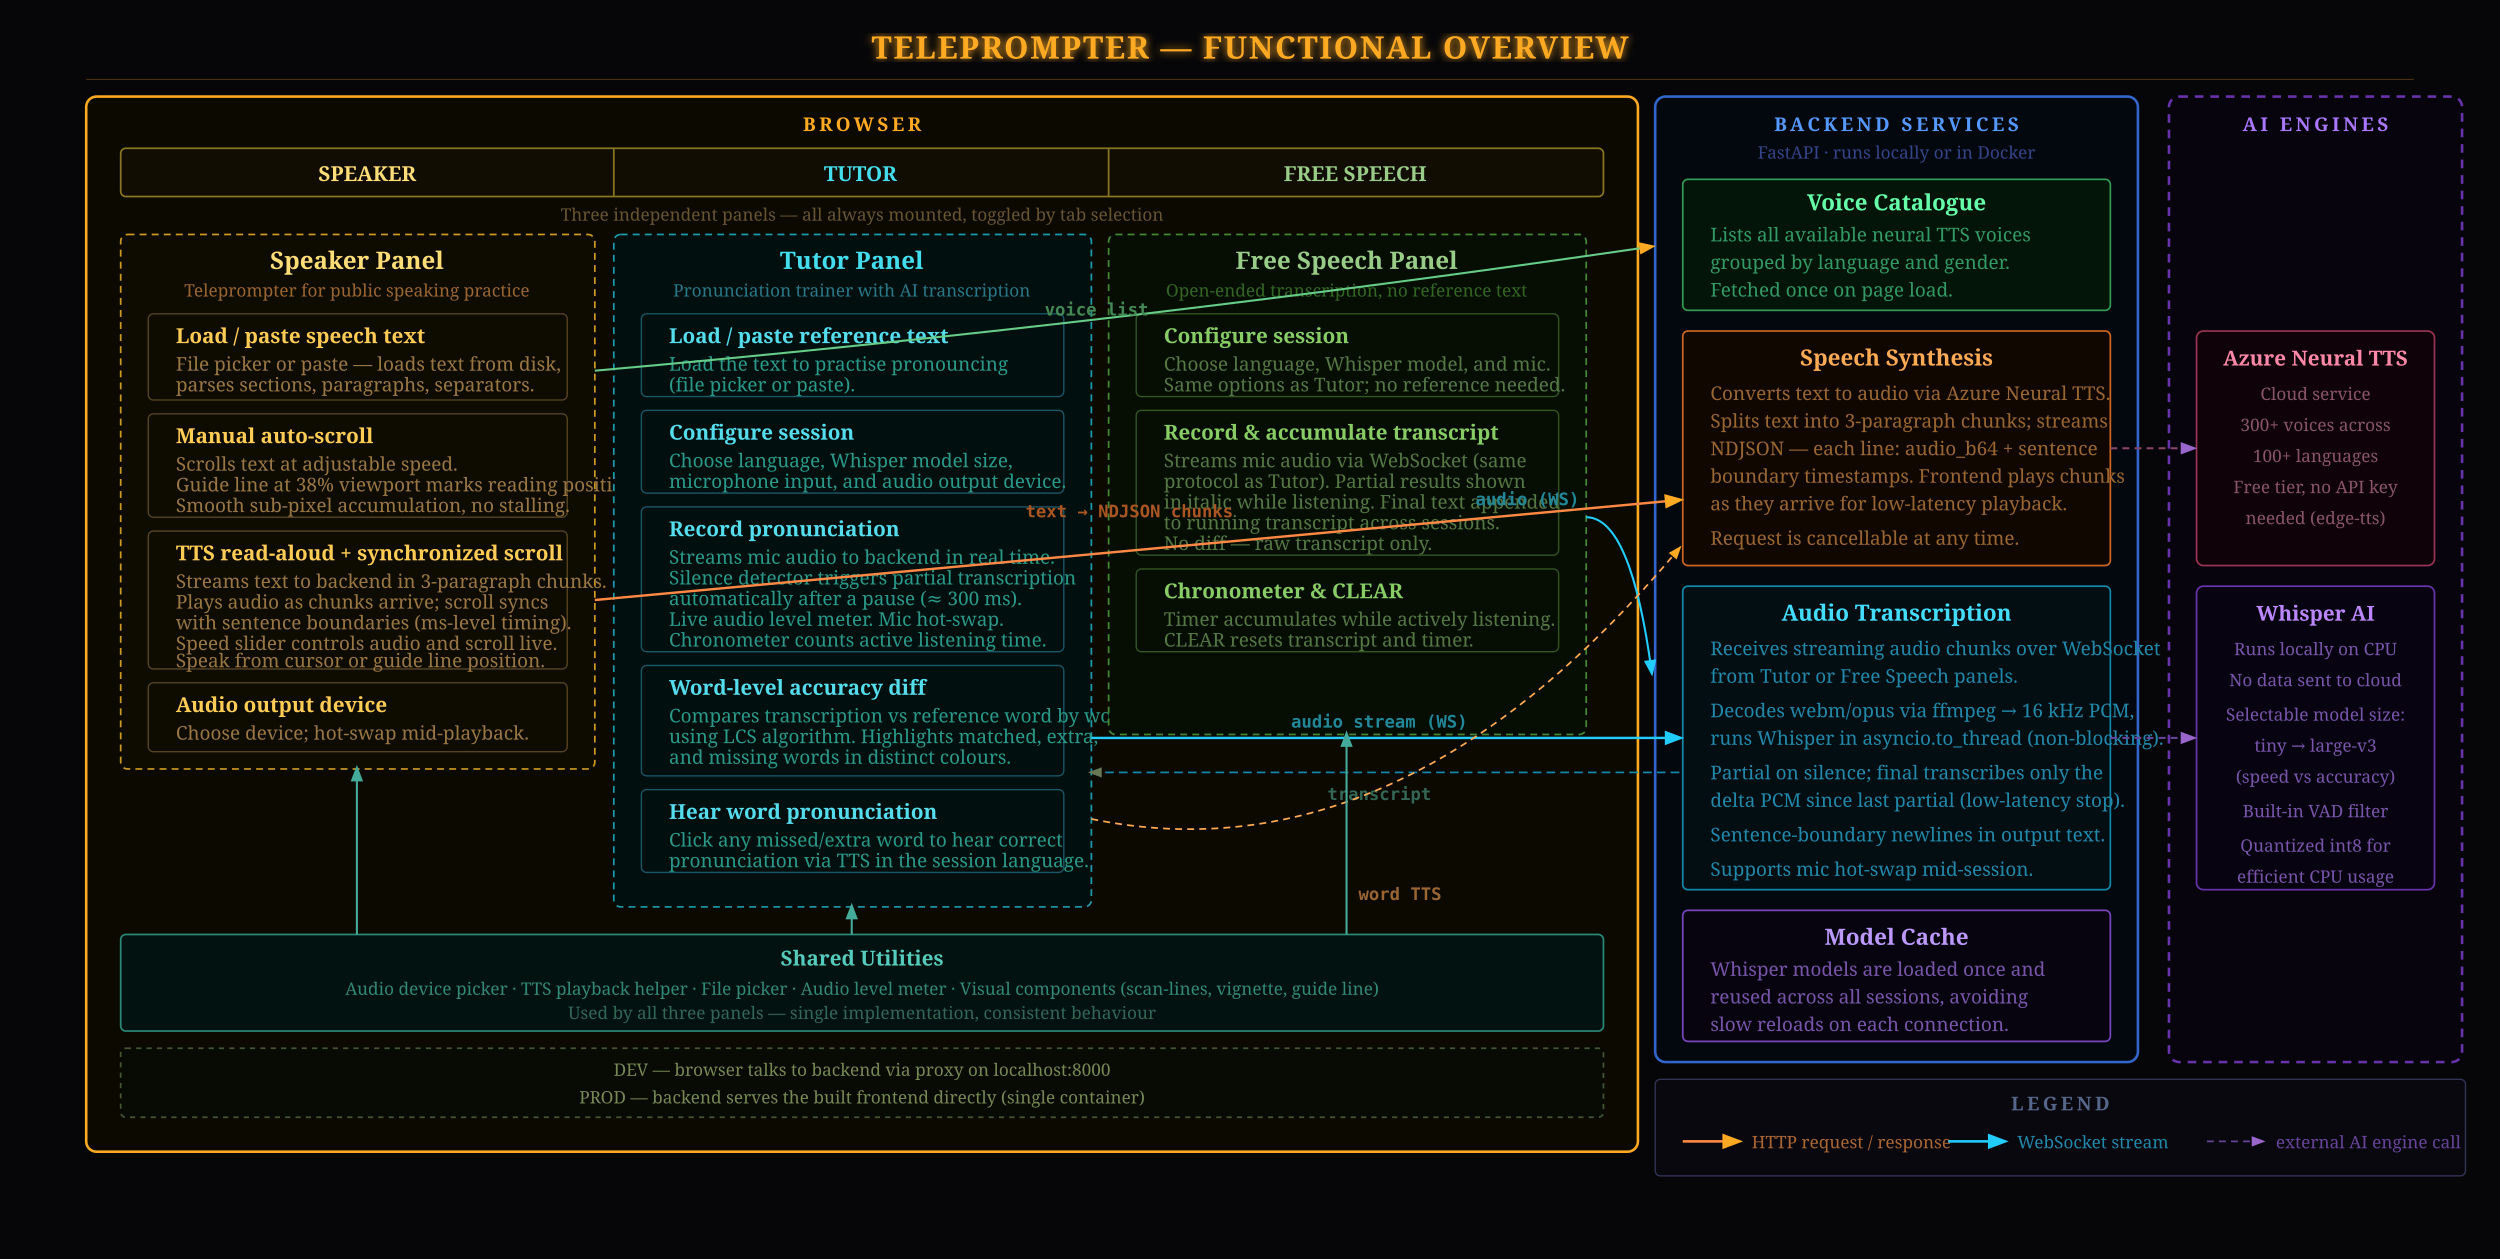
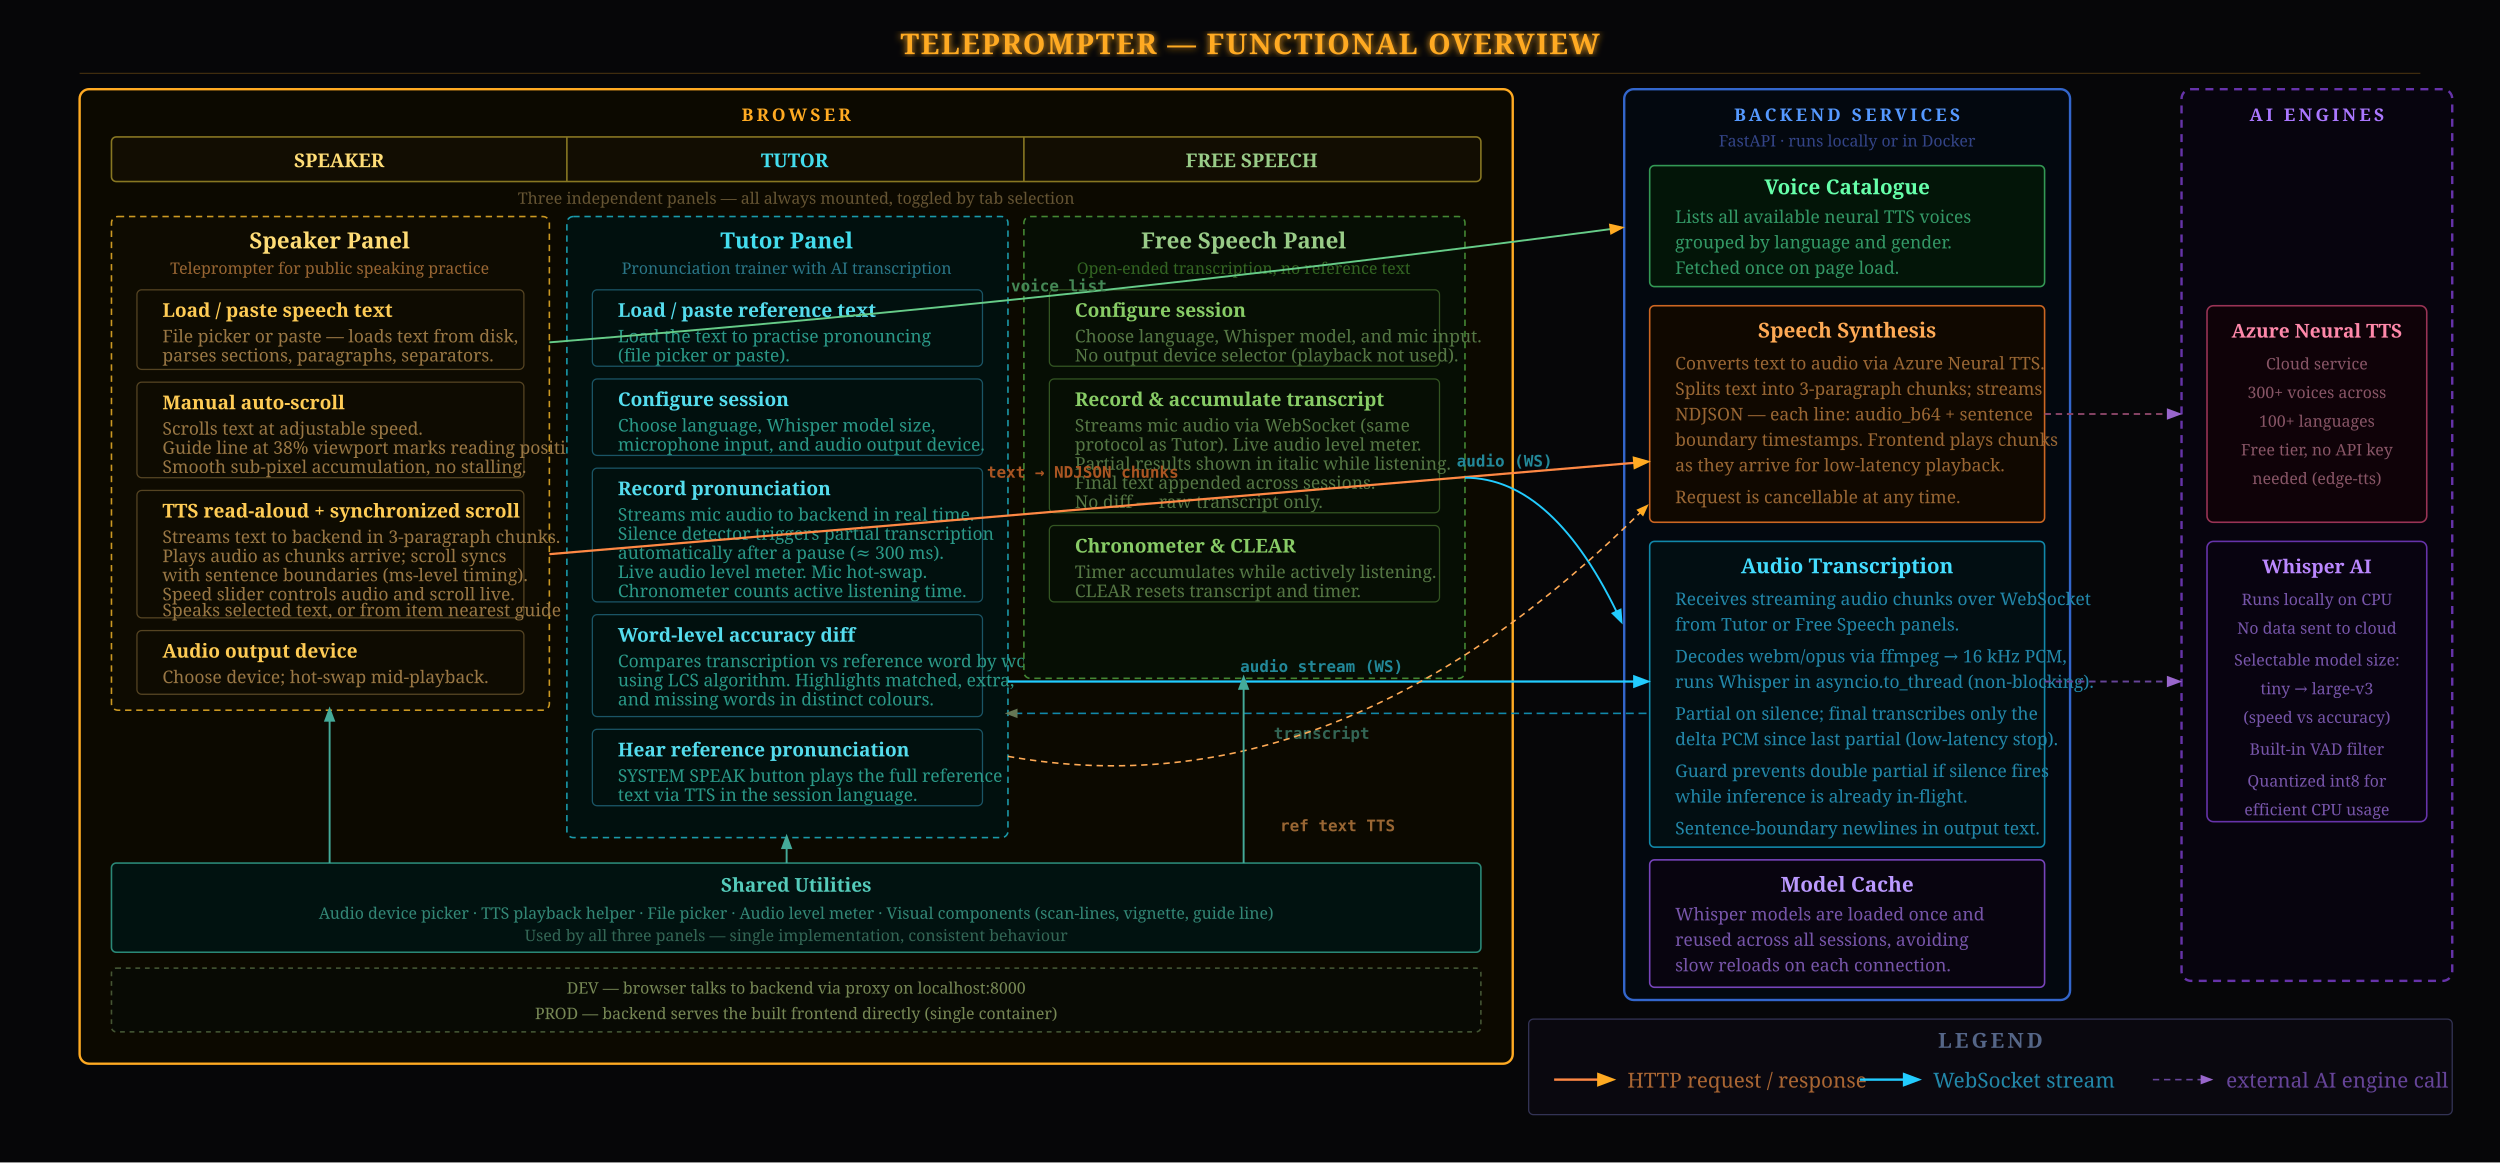
- <svg xmlns="http://www.w3.org/2000/svg" viewBox="0 0 1450 730" font-family="'Georgia', serif" font-size="12">
+ <svg xmlns="http://www.w3.org/2000/svg" viewBox="0 0 1570 730" font-family="'Georgia', serif" font-size="12">
  <defs>
    <style>
      .title       { font-size: 18px; font-weight: bold; fill: #ffaa22; letter-spacing: 1px; }
      .zone-label  { font-size: 11px; font-weight: bold; letter-spacing: 2px; }
      .panel-title { font-size: 14px; font-weight: bold; }
      .feat-title  { font-size: 12px; font-weight: bold; }
      .feat-desc   { font-size: 11px; }
      .flow-label  { font-size: 10px; font-weight: bold; font-family: monospace; }
    </style>
    <marker id="arr-amber" markerWidth="8" markerHeight="8" refX="6" refY="3" orient="auto">
      <path d="M0,0 L0,6 L8,3 z" fill="#ffaa22" />
    </marker>
    <marker id="arr-cyan" markerWidth="8" markerHeight="8" refX="6" refY="3" orient="auto">
      <path d="M0,0 L0,6 L8,3 z" fill="#22ccff" />
    </marker>
    <marker id="arr-teal" markerWidth="8" markerHeight="8" refX="6" refY="3" orient="auto">
      <path d="M0,0 L0,6 L8,3 z" fill="#44aa99" />
    </marker>
    <marker id="arr-purple" markerWidth="8" markerHeight="8" refX="6" refY="3" orient="auto">
      <path d="M0,0 L0,6 L8,3 z" fill="#9966cc" />
    </marker>
    <marker id="arr-back" markerWidth="8" markerHeight="8" refX="6" refY="3" orient="auto">
      <path d="M0,0 L0,6 L8,3 z" fill="#667755" />
    </marker>
    <filter id="glow">
      <feGaussianBlur stdDeviation="2.5" result="blur" />
      <feMerge>
        <feMergeNode in="blur" />
        <feMergeNode in="SourceGraphic" />
      </feMerge>
    </filter>
    <filter id="glow-sm">
      <feGaussianBlur stdDeviation="1.5" result="blur" />
      <feMerge>
        <feMergeNode in="blur" />
        <feMergeNode in="SourceGraphic" />
      </feMerge>
    </filter>
  </defs>
-   <rect width="1450" height="820" fill="#060608" />
-   <text x="725" y="34" text-anchor="middle" class="title" filter="url(#glow)">TELEPROMPTER — FUNCTIONAL OVERVIEW</text>
-   <line x1="50" y1="46" x2="1400" y2="46" stroke="#ffaa22" stroke-width="0.5" opacity="0.35" />
+   <rect width="1570" height="730" fill="#060608" />
+   <text x="785" y="34" text-anchor="middle" class="title" filter="url(#glow)">TELEPROMPTER — FUNCTIONAL OVERVIEW</text>
+   <line x1="50" y1="46" x2="1520" y2="46" stroke="#ffaa22" stroke-width="0.5" opacity="0.35" />
  <rect x="50" y="56" width="900" height="612" rx="6" fill="#0c0900" />
  <rect x="50" y="56" width="900" height="612" rx="6" fill="none" stroke="#ffaa22" stroke-width="1.5" />
  <text x="500" y="76" text-anchor="middle" class="zone-label" fill="#ffaa22">BROWSER</text>
  <rect x="70" y="86" width="860" height="28" rx="3" fill="#120d02" />
  <rect x="70" y="86" width="860" height="28" rx="3" fill="none" stroke="#887722" stroke-width="1" />
  <text x="213" y="105" text-anchor="middle" font-size="12" font-weight="bold" fill="#ffdd77">SPEAKER</text>
  <text x="499" y="105" text-anchor="middle" font-size="12" font-weight="bold" fill="#44ddee">TUTOR</text>
  <text x="786" y="105" text-anchor="middle" font-size="12" font-weight="bold" fill="#99cc88">FREE SPEECH</text>
  <line x1="356" y1="86" x2="356" y2="114" stroke="#887722" stroke-width="1" />
  <line x1="643" y1="86" x2="643" y2="114" stroke="#887722" stroke-width="1" />
  <text x="500" y="128" text-anchor="middle" font-size="10" fill="#665533">Three independent panels — all always mounted, toggled by tab selection</text>
  <rect x="70" y="136" width="275" height="310" rx="4" fill="#0e0b01" />
  <rect x="70" y="136" width="275" height="310" rx="4" fill="none" stroke="#cc9922" stroke-width="1" stroke-dasharray="4,3" />
  <text x="207" y="156" text-anchor="middle" class="panel-title" fill="#ffdd77">Speaker Panel</text>
  <text x="207" y="172" text-anchor="middle" font-size="10" fill="#996633">Teleprompter for public speaking practice</text>
  <rect x="86" y="182" width="243" height="50" rx="3" fill="#18120200" stroke="#554422" stroke-width="0.8" />
  <text x="102" y="199" class="feat-title" fill="#ffcc55">Load / paste speech text</text>
  <text x="102" y="215" class="feat-desc" fill="#997744">File picker or paste — loads text from disk,</text>
  <text x="102" y="227" class="feat-desc" fill="#997744">parses sections, paragraphs, separators.</text>
  <rect x="86" y="240" width="243" height="60" rx="3" fill="#18120200" stroke="#554422" stroke-width="0.8" />
  <text x="102" y="257" class="feat-title" fill="#ffcc55">Manual auto-scroll</text>
  <text x="102" y="273" class="feat-desc" fill="#997744">Scrolls text at adjustable speed.</text>
  <text x="102" y="285" class="feat-desc" fill="#997744">Guide line at 38% viewport marks reading position.</text>
  <text x="102" y="297" class="feat-desc" fill="#997744">Smooth sub-pixel accumulation, no stalling.</text>
  <rect x="86" y="308" width="243" height="80" rx="3" fill="#18120200" stroke="#554422" stroke-width="0.8" />
  <text x="102" y="325" class="feat-title" fill="#ffcc55">TTS read-aloud + synchronized scroll</text>
  <text x="102" y="341" class="feat-desc" fill="#997744">Streams text to backend in 3-paragraph chunks.</text>
  <text x="102" y="353" class="feat-desc" fill="#997744">Plays audio as chunks arrive; scroll syncs</text>
  <text x="102" y="365" class="feat-desc" fill="#997744">with sentence boundaries (ms-level timing).</text>
  <text x="102" y="377" class="feat-desc" fill="#997744">Speed slider controls audio and scroll live.</text>
-   <text x="102" y="387" class="feat-desc" fill="#997744">Speak from cursor or guide line position.</text>
+   <text x="102" y="387" class="feat-desc" fill="#997744">Speaks selected text, or from item nearest guide line.</text>
  <rect x="86" y="396" width="243" height="40" rx="3" fill="#18120200" stroke="#554422" stroke-width="0.8" />
  <text x="102" y="413" class="feat-title" fill="#ffcc55">Audio output device</text>
  <text x="102" y="429" class="feat-desc" fill="#997744">Choose device; hot-swap mid-playback.</text>
  <rect x="356" y="136" width="277" height="390" rx="4" fill="#01100e" />
  <rect x="356" y="136" width="277" height="390" rx="4" fill="none" stroke="#1a9aaa" stroke-width="1" stroke-dasharray="4,3" />
  <text x="494" y="156" text-anchor="middle" class="panel-title" fill="#44ddee">Tutor Panel</text>
  <text x="494" y="172" text-anchor="middle" font-size="10" fill="#2a7788">Pronunciation trainer with AI transcription</text>
  <rect x="372" y="182" width="245" height="48" rx="3" fill="#01100e00" stroke="#1a5566" stroke-width="0.8" />
  <text x="388" y="199" class="feat-title" fill="#55ddee">Load / paste reference text</text>
  <text x="388" y="215" class="feat-desc" fill="#2a9988">Load the text to practise pronouncing</text>
  <text x="388" y="227" class="feat-desc" fill="#2a9988">(file picker or paste).</text>
  <rect x="372" y="238" width="245" height="48" rx="3" fill="#01100e00" stroke="#1a5566" stroke-width="0.8" />
  <text x="388" y="255" class="feat-title" fill="#55ddee">Configure session</text>
  <text x="388" y="271" class="feat-desc" fill="#2a9988">Choose language, Whisper model size,</text>
  <text x="388" y="283" class="feat-desc" fill="#2a9988">microphone input, and audio output device.</text>
  <rect x="372" y="294" width="245" height="84" rx="3" fill="#01100e00" stroke="#1a5566" stroke-width="0.8" />
  <text x="388" y="311" class="feat-title" fill="#55ddee">Record pronunciation</text>
  <text x="388" y="327" class="feat-desc" fill="#2a9988">Streams mic audio to backend in real time.</text>
  <text x="388" y="339" class="feat-desc" fill="#2a9988">Silence detector triggers partial transcription</text>
  <text x="388" y="351" class="feat-desc" fill="#2a9988">automatically after a pause (≈ 300 ms).</text>
  <text x="388" y="363" class="feat-desc" fill="#2a9988">Live audio level meter. Mic hot-swap.</text>
  <text x="388" y="375" class="feat-desc" fill="#2a9988">Chronometer counts active listening time.</text>
  <rect x="372" y="386" width="245" height="64" rx="3" fill="#01100e00" stroke="#1a5566" stroke-width="0.8" />
  <text x="388" y="403" class="feat-title" fill="#55ddee">Word-level accuracy diff</text>
  <text x="388" y="419" class="feat-desc" fill="#2a9988">Compares transcription vs reference word by word</text>
  <text x="388" y="431" class="feat-desc" fill="#2a9988">using LCS algorithm. Highlights matched, extra,</text>
  <text x="388" y="443" class="feat-desc" fill="#2a9988">and missing words in distinct colours.</text>
  <rect x="372" y="458" width="245" height="48" rx="3" fill="#01100e00" stroke="#1a5566" stroke-width="0.8" />
-   <text x="388" y="475" class="feat-title" fill="#55ddee">Hear word pronunciation</text>
-   <text x="388" y="491" class="feat-desc" fill="#2a9988">Click any missed/extra word to hear correct</text>
-   <text x="388" y="503" class="feat-desc" fill="#2a9988">pronunciation via TTS in the session language.</text>
+   <text x="388" y="475" class="feat-title" fill="#55ddee">Hear reference pronunciation</text>
+   <text x="388" y="491" class="feat-desc" fill="#2a9988">SYSTEM SPEAK button plays the full reference</text>
+   <text x="388" y="503" class="feat-desc" fill="#2a9988">text via TTS in the session language.</text>
  <rect x="643" y="136" width="277" height="290" rx="4" fill="#060e04" />
  <rect x="643" y="136" width="277" height="290" rx="4" fill="none" stroke="#448833" stroke-width="1" stroke-dasharray="4,3" />
  <text x="781" y="156" text-anchor="middle" class="panel-title" fill="#99cc88">Free Speech Panel</text>
  <text x="781" y="172" text-anchor="middle" font-size="10" fill="#336622">Open-ended transcription, no reference text</text>
  <rect x="659" y="182" width="245" height="48" rx="3" fill="#060e0400" stroke="#335522" stroke-width="0.8" />
  <text x="675" y="199" class="feat-title" fill="#88cc66">Configure session</text>
-   <text x="675" y="215" class="feat-desc" fill="#557744">Choose language, Whisper model, and mic.</text>
-   <text x="675" y="227" class="feat-desc" fill="#557744">Same options as Tutor; no reference needed.</text>
+   <text x="675" y="215" class="feat-desc" fill="#557744">Choose language, Whisper model, and mic input.</text>
+   <text x="675" y="227" class="feat-desc" fill="#557744">No output device selector (playback not used).</text>
  <rect x="659" y="238" width="245" height="84" rx="3" fill="#060e0400" stroke="#335522" stroke-width="0.8" />
  <text x="675" y="255" class="feat-title" fill="#88cc66">Record &amp; accumulate transcript</text>
  <text x="675" y="271" class="feat-desc" fill="#557744">Streams mic audio via WebSocket (same</text>
-   <text x="675" y="283" class="feat-desc" fill="#557744">protocol as Tutor). Partial results shown</text>
-   <text x="675" y="295" class="feat-desc" fill="#557744">in italic while listening. Final text appended</text>
-   <text x="675" y="307" class="feat-desc" fill="#557744">to running transcript across sessions.</text>
+   <text x="675" y="283" class="feat-desc" fill="#557744">protocol as Tutor). Live audio level meter.</text>
+   <text x="675" y="295" class="feat-desc" fill="#557744">Partial results shown in italic while listening.</text>
+   <text x="675" y="307" class="feat-desc" fill="#557744">Final text appended across sessions.</text>
  <text x="675" y="319" class="feat-desc" fill="#557744">No diff — raw transcript only.</text>
  <rect x="659" y="330" width="245" height="48" rx="3" fill="#060e0400" stroke="#335522" stroke-width="0.8" />
  <text x="675" y="347" class="feat-title" fill="#88cc66">Chronometer &amp; CLEAR</text>
  <text x="675" y="363" class="feat-desc" fill="#557744">Timer accumulates while actively listening.</text>
  <text x="675" y="375" class="feat-desc" fill="#557744">CLEAR resets transcript and timer.</text>
  <rect x="70" y="542" width="860" height="56" rx="3" fill="#011210" />
  <rect x="70" y="542" width="860" height="56" rx="3" fill="none" stroke="#2a8877" stroke-width="1" />
  <text x="500" y="560" text-anchor="middle" font-size="12" font-weight="bold" fill="#55ccbb">Shared Utilities</text>
  <text x="500" y="577" text-anchor="middle" font-size="10" fill="#338877">Audio device picker · TTS playback helper · File picker · Audio level meter · Visual components (scan-lines, vignette, guide line)</text>
  <text x="500" y="591" text-anchor="middle" font-size="10" fill="#336655">Used by all three panels — single implementation, consistent behaviour</text>
  <rect x="70" y="608" width="860" height="40" rx="3" fill="#080a04" stroke="#445533" stroke-width="1" stroke-dasharray="3,3" />
  <text x="500" y="624" text-anchor="middle" font-size="10" fill="#778855">DEV — browser talks to backend via proxy on localhost:8000</text>
  <text x="500" y="640" text-anchor="middle" font-size="10" fill="#778855">PROD — backend serves the built frontend directly (single container)</text>
-   <rect x="960" y="56" width="280" height="560" rx="6" fill="#03080f" />
-   <rect x="960" y="56" width="280" height="560" rx="6" fill="none" stroke="#3366cc" stroke-width="1.5" />
-   <text x="1100" y="76" text-anchor="middle" class="zone-label" fill="#5599ff">BACKEND SERVICES</text>
-   <text x="1100" y="92" text-anchor="middle" font-size="10" fill="#334488">FastAPI · runs locally or in Docker</text>
-   <rect x="976" y="104" width="248" height="76" rx="3" fill="#031508" stroke="#339955" stroke-width="1" />
-   <text x="1100" y="122" text-anchor="middle" font-size="13" font-weight="bold" fill="#66ffaa">Voice Catalogue</text>
-   <text x="992" y="140" font-size="11" fill="#339966">Lists all available neural TTS voices</text>
-   <text x="992" y="156" font-size="11" fill="#339966">grouped by language and gender.</text>
-   <text x="992" y="172" font-size="11" fill="#339966">Fetched once on page load.</text>
-   <rect x="976" y="192" width="248" height="136" rx="3" fill="#100800" stroke="#cc6622" stroke-width="1" />
-   <text x="1100" y="212" text-anchor="middle" font-size="13" font-weight="bold" fill="#ffaa55">Speech Synthesis</text>
-   <text x="992" y="232" font-size="11" fill="#996633">Converts text to audio via Azure Neural TTS.</text>
-   <text x="992" y="248" font-size="11" fill="#996633">Splits text into 3-paragraph chunks; streams</text>
-   <text x="992" y="264" font-size="11" fill="#996633">NDJSON — each line: audio_b64 + sentence</text>
-   <text x="992" y="280" font-size="11" fill="#996633">boundary timestamps. Frontend plays chunks</text>
-   <text x="992" y="296" font-size="11" fill="#996633">as they arrive for low-latency playback.</text>
-   <text x="992" y="316" font-size="11" fill="#996633">Request is cancellable at any time.</text>
-   <rect x="976" y="340" width="248" height="176" rx="3" fill="#020e12" stroke="#1188aa" stroke-width="1" />
-   <text x="1100" y="360" text-anchor="middle" font-size="13" font-weight="bold" fill="#44ddff">Audio Transcription</text>
-   <text x="992" y="380" font-size="11" fill="#2288aa">Receives streaming audio chunks over WebSocket</text>
-   <text x="992" y="396" font-size="11" fill="#2288aa">from Tutor or Free Speech panels.</text>
-   <text x="992" y="416" font-size="11" fill="#2288aa">Decodes webm/opus via ffmpeg → 16 kHz PCM,</text>
-   <text x="992" y="432" font-size="11" fill="#2288aa">runs Whisper in asyncio.to_thread (non-blocking).</text>
-   <text x="992" y="452" font-size="11" fill="#2288aa">Partial on silence; final transcribes only the</text>
-   <text x="992" y="468" font-size="11" fill="#2288aa">delta PCM since last partial (low-latency stop).</text>
-   <text x="992" y="488" font-size="11" fill="#2288aa">Sentence-boundary newlines in output text.</text>
-   <text x="992" y="508" font-size="11" fill="#2288aa">Supports mic hot-swap mid-session.</text>
-   <rect x="976" y="528" width="248" height="76" rx="3" fill="#08040f" stroke="#7744bb" stroke-width="1" />
-   <text x="1100" y="548" text-anchor="middle" font-size="13" font-weight="bold" fill="#bb99ff">Model Cache</text>
-   <text x="992" y="566" font-size="11" fill="#7755aa">Whisper models are loaded once and</text>
-   <text x="992" y="582" font-size="11" fill="#7755aa">reused across all sessions, avoiding</text>
-   <text x="992" y="598" font-size="11" fill="#7755aa">slow reloads on each connection.</text>
-   <rect x="1258" y="56" width="170" height="560" rx="6" fill="#07040e" />
-   <rect x="1258" y="56" width="170" height="560" rx="6" fill="none" stroke="#6633aa" stroke-width="1.5" stroke-dasharray="5,4" />
-   <text x="1343" y="76" text-anchor="middle" class="zone-label" fill="#aa77ff">AI ENGINES</text>
-   <rect x="1274" y="192" width="138" height="136" rx="4" fill="#0f0208" stroke="#993355" stroke-width="1" />
-   <text x="1343" y="212" text-anchor="middle" font-size="12" font-weight="bold" fill="#ff88aa">Azure Neural TTS</text>
-   <text x="1343" y="232" text-anchor="middle" font-size="10" fill="#885566">Cloud service</text>
-   <text x="1343" y="250" text-anchor="middle" font-size="10" fill="#885566">300+ voices across</text>
-   <text x="1343" y="268" text-anchor="middle" font-size="10" fill="#885566">100+ languages</text>
-   <text x="1343" y="286" text-anchor="middle" font-size="10" fill="#885566">Free tier, no API key</text>
-   <text x="1343" y="304" text-anchor="middle" font-size="10" fill="#885566">needed (edge-tts)</text>
-   <rect x="1274" y="340" width="138" height="176" rx="4" fill="#080310" stroke="#6633aa" stroke-width="1" />
-   <text x="1343" y="360" text-anchor="middle" font-size="12" font-weight="bold" fill="#bb88ff">Whisper AI</text>
-   <text x="1343" y="380" text-anchor="middle" font-size="10" fill="#7755aa">Runs locally on CPU</text>
-   <text x="1343" y="398" text-anchor="middle" font-size="10" fill="#7755aa">No data sent to cloud</text>
-   <text x="1343" y="418" text-anchor="middle" font-size="10" fill="#7755aa">Selectable model size:</text>
-   <text x="1343" y="436" text-anchor="middle" font-size="10" fill="#7755aa">tiny → large-v3</text>
-   <text x="1343" y="454" text-anchor="middle" font-size="10" fill="#7755aa">(speed vs accuracy)</text>
-   <text x="1343" y="474" text-anchor="middle" font-size="10" fill="#7755aa">Built-in VAD filter</text>
-   <text x="1343" y="494" text-anchor="middle" font-size="10" fill="#7755aa">Quantized int8 for</text>
-   <text x="1343" y="512" text-anchor="middle" font-size="10" fill="#7755aa">efficient CPU usage</text>
-   <path d="M 345 215 Q 650 188 958 143" stroke="#66cc88" stroke-width="1.2" fill="none" marker-end="url(#arr-amber)" />
-   <text x="636" y="183" class="flow-label" fill="#448855" text-anchor="middle">voice list</text>
-   <line x1="345" y1="348" x2="974" y2="290" stroke="#ff8844" stroke-width="1.4" marker-end="url(#arr-amber)" />
-   <text x="655" y="300" class="flow-label" fill="#aa5522" text-anchor="middle">text → NDJSON chunks</text>
-   <line x1="633" y1="428" x2="974" y2="428" stroke="#22ccff" stroke-width="1.4" marker-end="url(#arr-cyan)" />
-   <text x="800" y="422" class="flow-label" fill="#228899" text-anchor="middle">audio stream (WS)</text>
-   <line x1="974" y1="448" x2="633" y2="448" stroke="#1188aa" stroke-width="1" stroke-dasharray="5,3" marker-end="url(#arr-back)" />
-   <text x="800" y="464" class="flow-label" fill="#336655" text-anchor="middle">transcript</text>
-   <path d="M 920 300 Q 946 300 958 390" stroke="#22ccff" stroke-width="1.2" fill="none" marker-end="url(#arr-cyan)" />
-   <text x="916" y="293" class="flow-label" fill="#228899" text-anchor="end">audio (WS)</text>
-   <path d="M 633 475 Q 812 512 974 318" stroke="#ffaa55" stroke-width="1" fill="none" stroke-dasharray="4,3" marker-end="url(#arr-amber)" />
-   <text x="812" y="522" class="flow-label" fill="#996633" text-anchor="middle">word TTS</text>
+   <rect x="1020" y="56" width="280" height="572" rx="6" fill="#03080f" />
+   <rect x="1020" y="56" width="280" height="572" rx="6" fill="none" stroke="#3366cc" stroke-width="1.5" />
+   <text x="1160" y="76" text-anchor="middle" class="zone-label" fill="#5599ff">BACKEND SERVICES</text>
+   <text x="1160" y="92" text-anchor="middle" font-size="10" fill="#334488">FastAPI · runs locally or in Docker</text>
+   <rect x="1036" y="104" width="248" height="76" rx="3" fill="#031508" stroke="#339955" stroke-width="1" />
+   <text x="1160" y="122" text-anchor="middle" font-size="13" font-weight="bold" fill="#66ffaa">Voice Catalogue</text>
+   <text x="1052" y="140" font-size="11" fill="#339966">Lists all available neural TTS voices</text>
+   <text x="1052" y="156" font-size="11" fill="#339966">grouped by language and gender.</text>
+   <text x="1052" y="172" font-size="11" fill="#339966">Fetched once on page load.</text>
+   <rect x="1036" y="192" width="248" height="136" rx="3" fill="#100800" stroke="#cc6622" stroke-width="1" />
+   <text x="1160" y="212" text-anchor="middle" font-size="13" font-weight="bold" fill="#ffaa55">Speech Synthesis</text>
+   <text x="1052" y="232" font-size="11" fill="#996633">Converts text to audio via Azure Neural TTS.</text>
+   <text x="1052" y="248" font-size="11" fill="#996633">Splits text into 3-paragraph chunks; streams</text>
+   <text x="1052" y="264" font-size="11" fill="#996633">NDJSON — each line: audio_b64 + sentence</text>
+   <text x="1052" y="280" font-size="11" fill="#996633">boundary timestamps. Frontend plays chunks</text>
+   <text x="1052" y="296" font-size="11" fill="#996633">as they arrive for low-latency playback.</text>
+   <text x="1052" y="316" font-size="11" fill="#996633">Request is cancellable at any time.</text>
+   <rect x="1036" y="340" width="248" height="192" rx="3" fill="#020e12" stroke="#1188aa" stroke-width="1" />
+   <text x="1160" y="360" text-anchor="middle" font-size="13" font-weight="bold" fill="#44ddff">Audio Transcription</text>
+   <text x="1052" y="380" font-size="11" fill="#2288aa">Receives streaming audio chunks over WebSocket</text>
+   <text x="1052" y="396" font-size="11" fill="#2288aa">from Tutor or Free Speech panels.</text>
+   <text x="1052" y="416" font-size="11" fill="#2288aa">Decodes webm/opus via ffmpeg → 16 kHz PCM,</text>
+   <text x="1052" y="432" font-size="11" fill="#2288aa">runs Whisper in asyncio.to_thread (non-blocking).</text>
+   <text x="1052" y="452" font-size="11" fill="#2288aa">Partial on silence; final transcribes only the</text>
+   <text x="1052" y="468" font-size="11" fill="#2288aa">delta PCM since last partial (low-latency stop).</text>
+   <text x="1052" y="488" font-size="11" fill="#2288aa">Guard prevents double partial if silence fires</text>
+   <text x="1052" y="504" font-size="11" fill="#2288aa">while inference is already in-flight.</text>
+   <text x="1052" y="524" font-size="11" fill="#2288aa">Sentence-boundary newlines in output text.</text>
+   <rect x="1036" y="540" width="248" height="80" rx="3" fill="#08040f" stroke="#7744bb" stroke-width="1" />
+   <text x="1160" y="560" text-anchor="middle" font-size="13" font-weight="bold" fill="#bb99ff">Model Cache</text>
+   <text x="1052" y="578" font-size="11" fill="#7755aa">Whisper models are loaded once and</text>
+   <text x="1052" y="594" font-size="11" fill="#7755aa">reused across all sessions, avoiding</text>
+   <text x="1052" y="610" font-size="11" fill="#7755aa">slow reloads on each connection.</text>
+   <rect x="1370" y="56" width="170" height="560" rx="6" fill="#07040e" />
+   <rect x="1370" y="56" width="170" height="560" rx="6" fill="none" stroke="#6633aa" stroke-width="1.5" stroke-dasharray="5,4" />
+   <text x="1455" y="76" text-anchor="middle" class="zone-label" fill="#aa77ff">AI ENGINES</text>
+   <rect x="1386" y="192" width="138" height="136" rx="4" fill="#0f0208" stroke="#993355" stroke-width="1" />
+   <text x="1455" y="212" text-anchor="middle" font-size="12" font-weight="bold" fill="#ff88aa">Azure Neural TTS</text>
+   <text x="1455" y="232" text-anchor="middle" font-size="10" fill="#885566">Cloud service</text>
+   <text x="1455" y="250" text-anchor="middle" font-size="10" fill="#885566">300+ voices across</text>
+   <text x="1455" y="268" text-anchor="middle" font-size="10" fill="#885566">100+ languages</text>
+   <text x="1455" y="286" text-anchor="middle" font-size="10" fill="#885566">Free tier, no API key</text>
+   <text x="1455" y="304" text-anchor="middle" font-size="10" fill="#885566">needed (edge-tts)</text>
+   <rect x="1386" y="340" width="138" height="176" rx="4" fill="#080310" stroke="#6633aa" stroke-width="1" />
+   <text x="1455" y="360" text-anchor="middle" font-size="12" font-weight="bold" fill="#bb88ff">Whisper AI</text>
+   <text x="1455" y="380" text-anchor="middle" font-size="10" fill="#7755aa">Runs locally on CPU</text>
+   <text x="1455" y="398" text-anchor="middle" font-size="10" fill="#7755aa">No data sent to cloud</text>
+   <text x="1455" y="418" text-anchor="middle" font-size="10" fill="#7755aa">Selectable model size:</text>
+   <text x="1455" y="436" text-anchor="middle" font-size="10" fill="#7755aa">tiny → large-v3</text>
+   <text x="1455" y="454" text-anchor="middle" font-size="10" fill="#7755aa">(speed vs accuracy)</text>
+   <text x="1455" y="474" text-anchor="middle" font-size="10" fill="#7755aa">Built-in VAD filter</text>
+   <text x="1455" y="494" text-anchor="middle" font-size="10" fill="#7755aa">Quantized int8 for</text>
+   <text x="1455" y="512" text-anchor="middle" font-size="10" fill="#7755aa">efficient CPU usage</text>
+   <path d="M 345 215 Q 680 188 1018 143" stroke="#66cc88" stroke-width="1.2" fill="none" marker-end="url(#arr-amber)" />
+   <text x="665" y="183" class="flow-label" fill="#448855" text-anchor="middle">voice list</text>
+   <line x1="345" y1="348" x2="1034" y2="290" stroke="#ff8844" stroke-width="1.4" marker-end="url(#arr-amber)" />
+   <text x="680" y="300" class="flow-label" fill="#aa5522" text-anchor="middle">text → NDJSON chunks</text>
+   <line x1="633" y1="428" x2="1034" y2="428" stroke="#22ccff" stroke-width="1.4" marker-end="url(#arr-cyan)" />
+   <text x="830" y="422" class="flow-label" fill="#228899" text-anchor="middle">audio stream (WS)</text>
+   <line x1="1034" y1="448" x2="633" y2="448" stroke="#1188aa" stroke-width="1" stroke-dasharray="5,3" marker-end="url(#arr-back)" />
+   <text x="830" y="464" class="flow-label" fill="#336655" text-anchor="middle">transcript</text>
+   <path d="M 920 300 Q 976 300 1018 390" stroke="#22ccff" stroke-width="1.2" fill="none" marker-end="url(#arr-cyan)" />
+   <text x="975" y="293" class="flow-label" fill="#228899" text-anchor="end">audio (WS)</text>
+   <path d="M 633 475 Q 840 512 1034 318" stroke="#ffaa55" stroke-width="1" fill="none" stroke-dasharray="4,3" marker-end="url(#arr-amber)" />
+   <text x="840" y="522" class="flow-label" fill="#996633" text-anchor="middle">ref text TTS</text>
  <line x1="207" y1="542" x2="207" y2="446" stroke="#44aa99" stroke-width="1.2" marker-end="url(#arr-teal)" />
  <line x1="494" y1="542" x2="494" y2="526" stroke="#44aa99" stroke-width="1.2" marker-end="url(#arr-teal)" />
  <line x1="781" y1="542" x2="781" y2="426" stroke="#44aa99" stroke-width="1.2" marker-end="url(#arr-teal)" />
-   <line x1="1224" y1="260" x2="1272" y2="260" stroke="#884466" stroke-width="1.2" stroke-dasharray="4,3" marker-end="url(#arr-purple)" />
-   <line x1="1224" y1="428" x2="1272" y2="428" stroke="#664499" stroke-width="1.2" stroke-dasharray="4,3" marker-end="url(#arr-purple)" />
-   <rect x="960" y="626" width="470" height="56" rx="3" fill="#0a080f" stroke="#333355" stroke-width="0.8" />
-   <text x="1195" y="644" text-anchor="middle" font-size="11" font-weight="bold" fill="#556688" letter-spacing="2">LEGEND</text>
-   <line x1="976" y1="662" x2="1008" y2="662" stroke="#ff8844" stroke-width="1.5" marker-end="url(#arr-amber)" />
-   <text x="1016" y="666" font-size="10" fill="#aa6633">HTTP request / response</text>
-   <line x1="1130" y1="662" x2="1162" y2="662" stroke="#22ccff" stroke-width="1.5" marker-end="url(#arr-cyan)" />
-   <text x="1170" y="666" font-size="10" fill="#2288aa">WebSocket stream</text>
-   <line x1="1280" y1="662" x2="1312" y2="662" stroke="#664499" stroke-width="1" stroke-dasharray="4,3" marker-end="url(#arr-purple)" />
-   <text x="1320" y="666" font-size="10" fill="#664499">external AI engine call</text>
+   <line x1="1284" y1="260" x2="1368" y2="260" stroke="#884466" stroke-width="1.2" stroke-dasharray="4,3" marker-end="url(#arr-purple)" />
+   <line x1="1284" y1="428" x2="1368" y2="428" stroke="#664499" stroke-width="1.2" stroke-dasharray="4,3" marker-end="url(#arr-purple)" />
+   <rect x="960" y="640" width="580" height="60" rx="3" fill="#0a080f" stroke="#333355" stroke-width="0.8" />
+   <text x="1250" y="658" text-anchor="middle" font-size="13" font-weight="bold" fill="#556688" letter-spacing="2">LEGEND</text>
+   <line x1="976" y1="678" x2="1012" y2="678" stroke="#ff8844" stroke-width="1.5" marker-end="url(#arr-amber)" />
+   <text x="1022" y="683" font-size="13" fill="#aa6633">HTTP request / response</text>
+   <line x1="1168" y1="678" x2="1204" y2="678" stroke="#22ccff" stroke-width="1.5" marker-end="url(#arr-cyan)" />
+   <text x="1214" y="683" font-size="13" fill="#2288aa">WebSocket stream</text>
+   <line x1="1352" y1="678" x2="1388" y2="678" stroke="#664499" stroke-width="1" stroke-dasharray="4,3" marker-end="url(#arr-purple)" />
+   <text x="1398" y="683" font-size="13" fill="#664499">external AI engine call</text>
</svg>
